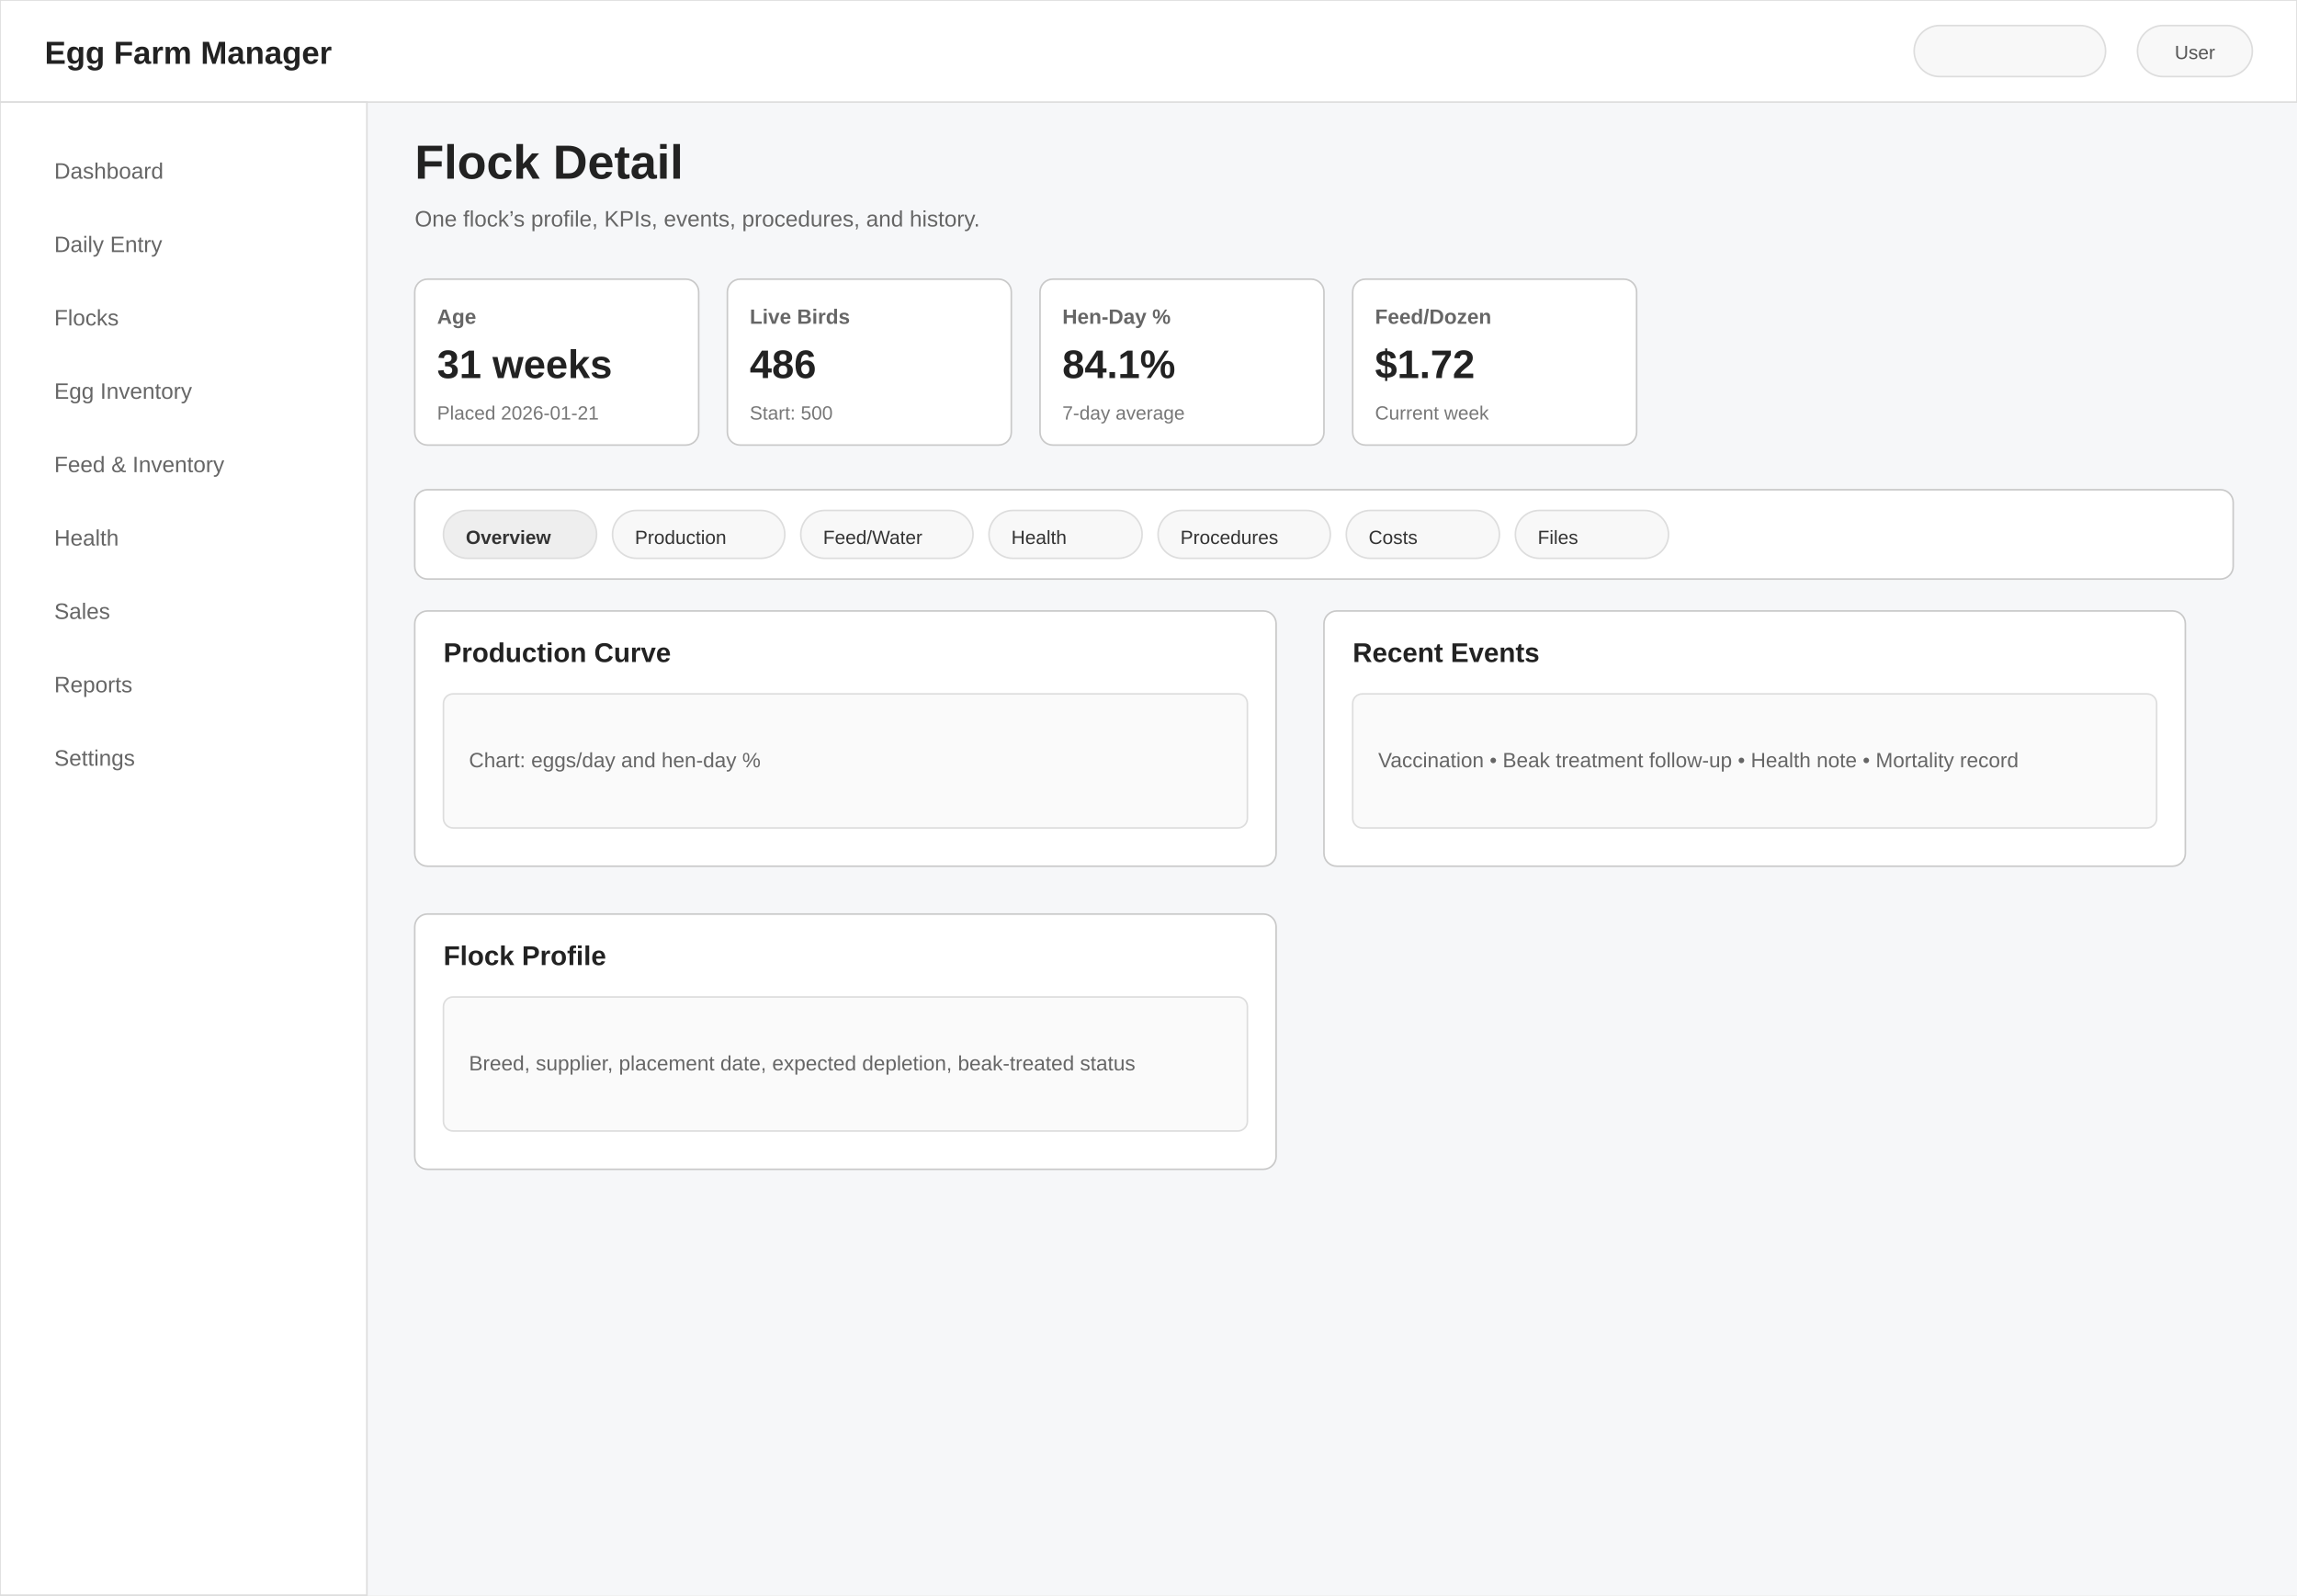
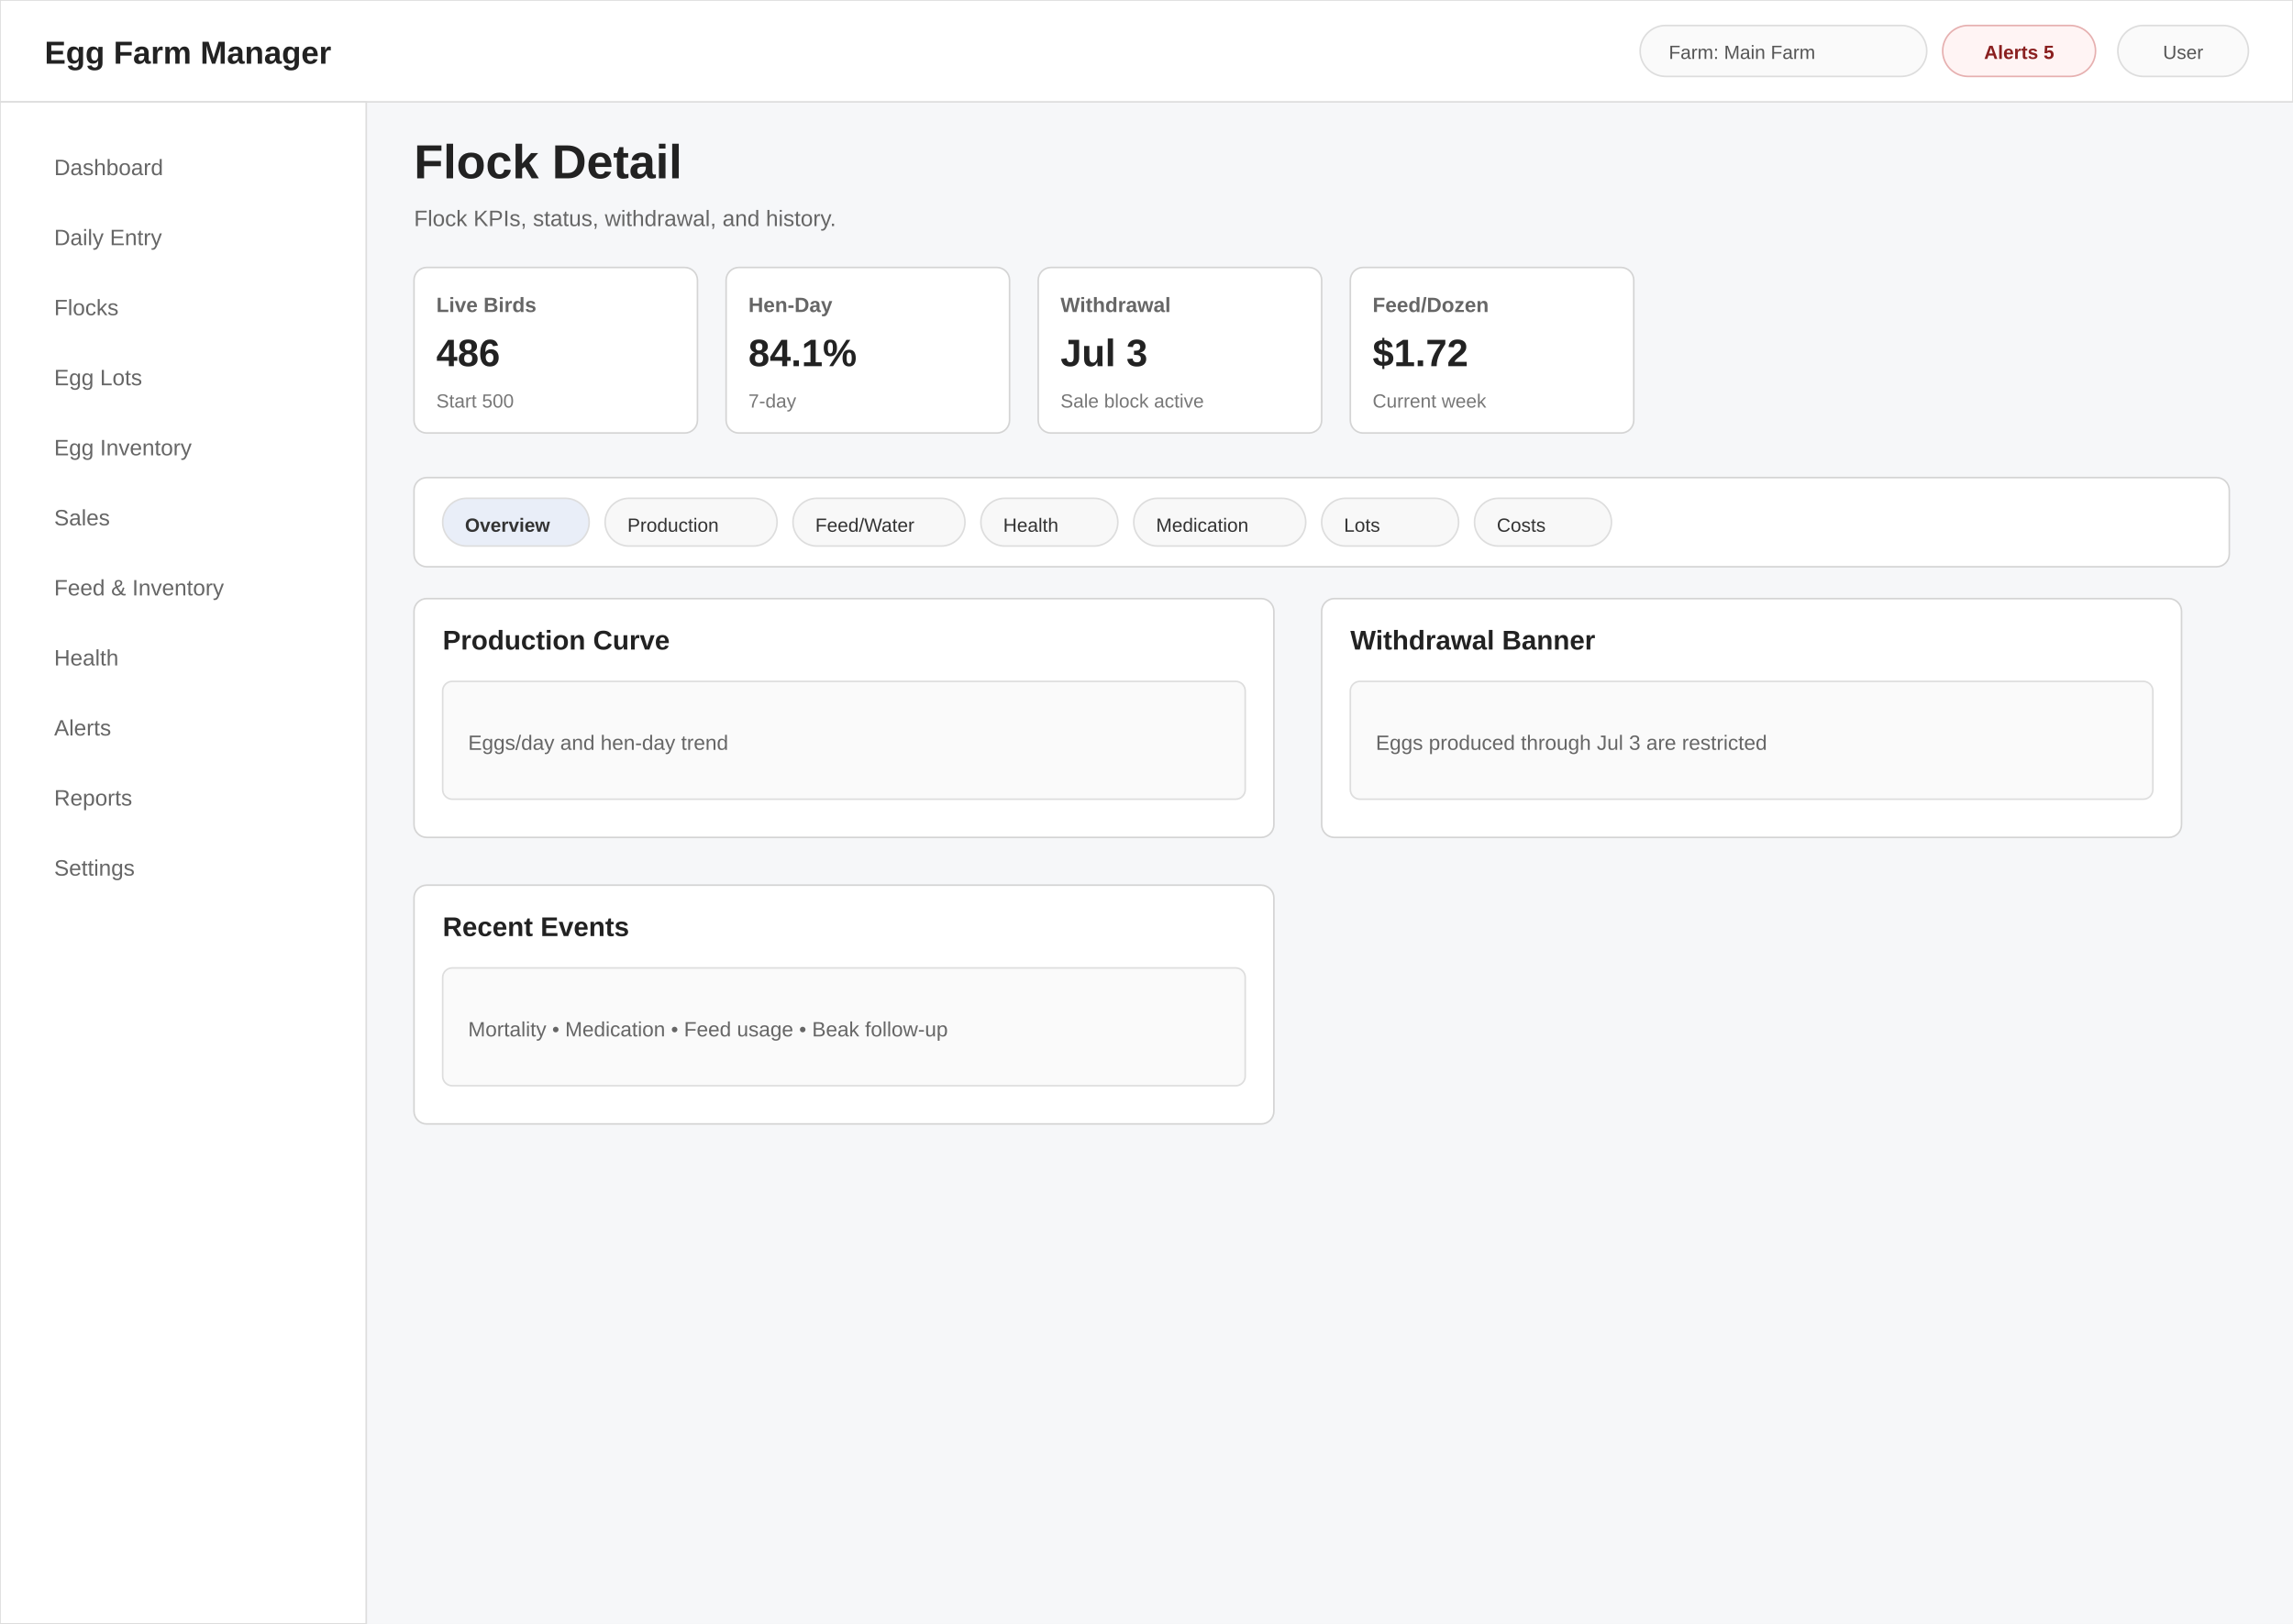
- <svg xmlns="http://www.w3.org/2000/svg" width="1440" height="1000" viewBox="0 0 1440 1000">
+ <svg xmlns="http://www.w3.org/2000/svg" width="1440" height="1020" viewBox="0 0 1440 1020">
  <rect width="100%" height="100%" fill="#f6f7f9" />
-   <rect x="0" y="0" width="1440" height="64" rx="0" fill="#ffffff" stroke="#dddddd" stroke-width="1" />
-   <text x="28" y="40" font-size="20" font-family="Arial, sans-serif" font-weight="700" fill="#222" text-anchor="start">Egg Farm Manager</text>
-   <text x="1230" y="38" font-size="13" font-family="Arial, sans-serif" font-weight="400" fill="#777" text-anchor="start">Search</text>
-   <rect x="1200" y="16" width="120" height="32" rx="16" fill="#f8f8f8" stroke="#ddd" stroke-width="1" />
-   <rect x="1340" y="16" width="72" height="32" rx="16" fill="#f8f8f8" stroke="#ddd" stroke-width="1" />
-   <text x="1376" y="37" font-size="12" font-family="Arial, sans-serif" font-weight="400" fill="#555" text-anchor="middle">User</text>
-   <rect x="0" y="64" width="230" height="936" rx="0" fill="#ffffff" stroke="#dddddd" stroke-width="1" />
-   <text x="34" y="112" font-size="14" font-family="Arial, sans-serif" font-weight="400" fill="#666" text-anchor="start">Dashboard</text>
-   <text x="34" y="158" font-size="14" font-family="Arial, sans-serif" font-weight="400" fill="#666" text-anchor="start">Daily Entry</text>
-   <text x="34" y="204" font-size="14" font-family="Arial, sans-serif" font-weight="400" fill="#666" text-anchor="start">Flocks</text>
-   <text x="34" y="250" font-size="14" font-family="Arial, sans-serif" font-weight="400" fill="#666" text-anchor="start">Egg Inventory</text>
-   <text x="34" y="296" font-size="14" font-family="Arial, sans-serif" font-weight="400" fill="#666" text-anchor="start">Feed &amp; Inventory</text>
-   <text x="34" y="342" font-size="14" font-family="Arial, sans-serif" font-weight="400" fill="#666" text-anchor="start">Health</text>
-   <text x="34" y="388" font-size="14" font-family="Arial, sans-serif" font-weight="400" fill="#666" text-anchor="start">Sales</text>
-   <text x="34" y="434" font-size="14" font-family="Arial, sans-serif" font-weight="400" fill="#666" text-anchor="start">Reports</text>
-   <text x="34" y="480" font-size="14" font-family="Arial, sans-serif" font-weight="400" fill="#666" text-anchor="start">Settings</text>
-   <text x="260" y="112" font-size="30" font-family="Arial, sans-serif" font-weight="700" fill="#222" text-anchor="start">Flock Detail</text>
-   <text x="260" y="142" font-size="14" font-family="Arial, sans-serif" font-weight="400" fill="#666" text-anchor="start">One flock’s profile, KPIs, events, procedures, and history.</text>
-   <rect x="260" y="175" width="178" height="104" rx="8" fill="#fff" stroke="#c9c9c9" stroke-width="1" />
-   <text x="274" y="203" font-size="13" font-family="Arial, sans-serif" font-weight="600" fill="#666" text-anchor="start">Age</text>
-   <text x="274" y="237" font-size="25" font-family="Arial, sans-serif" font-weight="700" fill="#222" text-anchor="start">31 weeks</text>
-   <text x="274" y="263" font-size="12" font-family="Arial, sans-serif" font-weight="400" fill="#777" text-anchor="start">Placed 2026-01-21</text>
-   <rect x="456" y="175" width="178" height="104" rx="8" fill="#fff" stroke="#c9c9c9" stroke-width="1" />
-   <text x="470" y="203" font-size="13" font-family="Arial, sans-serif" font-weight="600" fill="#666" text-anchor="start">Live Birds</text>
-   <text x="470" y="237" font-size="25" font-family="Arial, sans-serif" font-weight="700" fill="#222" text-anchor="start">486</text>
-   <text x="470" y="263" font-size="12" font-family="Arial, sans-serif" font-weight="400" fill="#777" text-anchor="start">Start: 500</text>
-   <rect x="652" y="175" width="178" height="104" rx="8" fill="#fff" stroke="#c9c9c9" stroke-width="1" />
-   <text x="666" y="203" font-size="13" font-family="Arial, sans-serif" font-weight="600" fill="#666" text-anchor="start">Hen-Day %</text>
-   <text x="666" y="237" font-size="25" font-family="Arial, sans-serif" font-weight="700" fill="#222" text-anchor="start">84.1%</text>
-   <text x="666" y="263" font-size="12" font-family="Arial, sans-serif" font-weight="400" fill="#777" text-anchor="start">7-day average</text>
-   <rect x="848" y="175" width="178" height="104" rx="8" fill="#fff" stroke="#c9c9c9" stroke-width="1" />
-   <text x="862" y="203" font-size="13" font-family="Arial, sans-serif" font-weight="600" fill="#666" text-anchor="start">Feed/Dozen</text>
-   <text x="862" y="237" font-size="25" font-family="Arial, sans-serif" font-weight="700" fill="#222" text-anchor="start">$1.72</text>
-   <text x="862" y="263" font-size="12" font-family="Arial, sans-serif" font-weight="400" fill="#777" text-anchor="start">Current week</text>
-   <rect x="260" y="307" width="1140" height="56" rx="8" fill="#fff" stroke="#c9c9c9" stroke-width="1" />
-   <rect x="278" y="320" width="96" height="30" rx="15" fill="#eeeeee" stroke="#ddd" stroke-width="1" />
-   <text x="292" y="341" font-size="12" font-family="Arial, sans-serif" font-weight="600" fill="#333" text-anchor="start">Overview</text>
-   <rect x="384" y="320" width="108" height="30" rx="15" fill="#f8f8f8" stroke="#ddd" stroke-width="1" />
-   <text x="398" y="341" font-size="12" font-family="Arial, sans-serif" font-weight="400" fill="#333" text-anchor="start">Production</text>
-   <rect x="502" y="320" width="108" height="30" rx="15" fill="#f8f8f8" stroke="#ddd" stroke-width="1" />
-   <text x="516" y="341" font-size="12" font-family="Arial, sans-serif" font-weight="400" fill="#333" text-anchor="start">Feed/Water</text>
-   <rect x="620" y="320" width="96" height="30" rx="15" fill="#f8f8f8" stroke="#ddd" stroke-width="1" />
-   <text x="634" y="341" font-size="12" font-family="Arial, sans-serif" font-weight="400" fill="#333" text-anchor="start">Health</text>
-   <rect x="726" y="320" width="108" height="30" rx="15" fill="#f8f8f8" stroke="#ddd" stroke-width="1" />
-   <text x="740" y="341" font-size="12" font-family="Arial, sans-serif" font-weight="400" fill="#333" text-anchor="start">Procedures</text>
-   <rect x="844" y="320" width="96" height="30" rx="15" fill="#f8f8f8" stroke="#ddd" stroke-width="1" />
-   <text x="858" y="341" font-size="12" font-family="Arial, sans-serif" font-weight="400" fill="#333" text-anchor="start">Costs</text>
-   <rect x="950" y="320" width="96" height="30" rx="15" fill="#f8f8f8" stroke="#ddd" stroke-width="1" />
-   <text x="964" y="341" font-size="12" font-family="Arial, sans-serif" font-weight="400" fill="#333" text-anchor="start">Files</text>
-   <rect x="260" y="383" width="540" height="160" rx="8" fill="#fff" stroke="#c9c9c9" stroke-width="1" />
-   <text x="278" y="415" font-size="17" font-family="Arial, sans-serif" font-weight="700" fill="#222" text-anchor="start">Production Curve</text>
-   <rect x="278" y="435" width="504" height="84" rx="6" fill="#fafafa" stroke="#ddd" stroke-width="1" />
-   <text x="294" y="481" font-size="13" font-family="Arial, sans-serif" font-weight="400" fill="#666" text-anchor="start">Chart: eggs/day and hen-day %</text>
-   <rect x="830" y="383" width="540" height="160" rx="8" fill="#fff" stroke="#c9c9c9" stroke-width="1" />
-   <text x="848" y="415" font-size="17" font-family="Arial, sans-serif" font-weight="700" fill="#222" text-anchor="start">Recent Events</text>
-   <rect x="848" y="435" width="504" height="84" rx="6" fill="#fafafa" stroke="#ddd" stroke-width="1" />
-   <text x="864" y="481" font-size="13" font-family="Arial, sans-serif" font-weight="400" fill="#666" text-anchor="start">Vaccination • Beak treatment follow-up • Health note • Mortality record</text>
-   <rect x="260" y="573" width="540" height="160" rx="8" fill="#fff" stroke="#c9c9c9" stroke-width="1" />
-   <text x="278" y="605" font-size="17" font-family="Arial, sans-serif" font-weight="700" fill="#222" text-anchor="start">Flock Profile</text>
-   <rect x="278" y="625" width="504" height="84" rx="6" fill="#fafafa" stroke="#ddd" stroke-width="1" />
-   <text x="294" y="671" font-size="13" font-family="Arial, sans-serif" font-weight="400" fill="#666" text-anchor="start">Breed, supplier, placement date, expected depletion, beak-treated status</text>
+   <rect x="0" y="0" width="1440" height="64" rx="0" fill="#fff" stroke="#ddd" stroke-width="1" />
+   <text x="28" y="40" font-family="Arial, sans-serif" font-size="20" font-weight="700" fill="#222" text-anchor="start">Egg Farm Manager</text>
+   <rect x="1030" y="16" width="180" height="32" rx="16" fill="#fafafa" stroke="#ddd" stroke-width="1" />
+   <text x="1048" y="37" font-family="Arial, sans-serif" font-size="12" font-weight="400" fill="#555" text-anchor="start">Farm: Main Farm</text>
+   <rect x="1220" y="16" width="96" height="32" rx="16" fill="#fff4f4" stroke="#e6b0b0" stroke-width="1" />
+   <text x="1268" y="37" font-family="Arial, sans-serif" font-size="12" font-weight="700" fill="#8a1f1f" text-anchor="middle">Alerts 5</text>
+   <rect x="1330" y="16" width="82" height="32" rx="16" fill="#fafafa" stroke="#ddd" stroke-width="1" />
+   <text x="1371" y="37" font-family="Arial, sans-serif" font-size="12" font-weight="400" fill="#555" text-anchor="middle">User</text>
+   <rect x="0" y="64" width="230" height="956" rx="0" fill="#fff" stroke="#ddd" stroke-width="1" />
+   <text x="34" y="110" font-family="Arial, sans-serif" font-size="14" font-weight="400" fill="#666" text-anchor="start">Dashboard</text>
+   <text x="34" y="154" font-family="Arial, sans-serif" font-size="14" font-weight="400" fill="#666" text-anchor="start">Daily Entry</text>
+   <text x="34" y="198" font-family="Arial, sans-serif" font-size="14" font-weight="400" fill="#666" text-anchor="start">Flocks</text>
+   <text x="34" y="242" font-family="Arial, sans-serif" font-size="14" font-weight="400" fill="#666" text-anchor="start">Egg Lots</text>
+   <text x="34" y="286" font-family="Arial, sans-serif" font-size="14" font-weight="400" fill="#666" text-anchor="start">Egg Inventory</text>
+   <text x="34" y="330" font-family="Arial, sans-serif" font-size="14" font-weight="400" fill="#666" text-anchor="start">Sales</text>
+   <text x="34" y="374" font-family="Arial, sans-serif" font-size="14" font-weight="400" fill="#666" text-anchor="start">Feed &amp; Inventory</text>
+   <text x="34" y="418" font-family="Arial, sans-serif" font-size="14" font-weight="400" fill="#666" text-anchor="start">Health</text>
+   <text x="34" y="462" font-family="Arial, sans-serif" font-size="14" font-weight="400" fill="#666" text-anchor="start">Alerts</text>
+   <text x="34" y="506" font-family="Arial, sans-serif" font-size="14" font-weight="400" fill="#666" text-anchor="start">Reports</text>
+   <text x="34" y="550" font-family="Arial, sans-serif" font-size="14" font-weight="400" fill="#666" text-anchor="start">Settings</text>
+   <text x="260" y="112" font-family="Arial, sans-serif" font-size="30" font-weight="700" fill="#222" text-anchor="start">Flock Detail</text>
+   <text x="260" y="142" font-family="Arial, sans-serif" font-size="14" font-weight="400" fill="#666" text-anchor="start">Flock KPIs, status, withdrawal, and history.</text>
+   <rect x="260" y="168" width="178" height="104" rx="8" fill="#fff" stroke="#d4d4d4" stroke-width="1" />
+   <text x="274" y="196" font-family="Arial, sans-serif" font-size="13" font-weight="700" fill="#666" text-anchor="start">Live Birds</text>
+   <text x="274" y="230" font-family="Arial, sans-serif" font-size="24" font-weight="700" fill="#222" text-anchor="start">486</text>
+   <text x="274" y="256" font-family="Arial, sans-serif" font-size="12" font-weight="400" fill="#777" text-anchor="start">Start 500</text>
+   <rect x="456" y="168" width="178" height="104" rx="8" fill="#fff" stroke="#d4d4d4" stroke-width="1" />
+   <text x="470" y="196" font-family="Arial, sans-serif" font-size="13" font-weight="700" fill="#666" text-anchor="start">Hen-Day</text>
+   <text x="470" y="230" font-family="Arial, sans-serif" font-size="24" font-weight="700" fill="#222" text-anchor="start">84.1%</text>
+   <text x="470" y="256" font-family="Arial, sans-serif" font-size="12" font-weight="400" fill="#777" text-anchor="start">7-day</text>
+   <rect x="652" y="168" width="178" height="104" rx="8" fill="#fff" stroke="#d4d4d4" stroke-width="1" />
+   <text x="666" y="196" font-family="Arial, sans-serif" font-size="13" font-weight="700" fill="#666" text-anchor="start">Withdrawal</text>
+   <text x="666" y="230" font-family="Arial, sans-serif" font-size="24" font-weight="700" fill="#222" text-anchor="start">Jul 3</text>
+   <text x="666" y="256" font-family="Arial, sans-serif" font-size="12" font-weight="400" fill="#777" text-anchor="start">Sale block active</text>
+   <rect x="848" y="168" width="178" height="104" rx="8" fill="#fff" stroke="#d4d4d4" stroke-width="1" />
+   <text x="862" y="196" font-family="Arial, sans-serif" font-size="13" font-weight="700" fill="#666" text-anchor="start">Feed/Dozen</text>
+   <text x="862" y="230" font-family="Arial, sans-serif" font-size="24" font-weight="700" fill="#222" text-anchor="start">$1.72</text>
+   <text x="862" y="256" font-family="Arial, sans-serif" font-size="12" font-weight="400" fill="#777" text-anchor="start">Current week</text>
+   <rect x="260" y="300" width="1140" height="56" rx="8" fill="#fff" stroke="#d4d4d4" stroke-width="1" />
+   <rect x="278" y="313" width="92" height="30" rx="15" fill="#e9eef8" stroke="#ddd" stroke-width="1" />
+   <text x="292" y="334" font-family="Arial, sans-serif" font-size="12" font-weight="700" fill="#333" text-anchor="start">Overview</text>
+   <rect x="380" y="313" width="108" height="30" rx="15" fill="#f8f8f8" stroke="#ddd" stroke-width="1" />
+   <text x="394" y="334" font-family="Arial, sans-serif" font-size="12" font-weight="400" fill="#333" text-anchor="start">Production</text>
+   <rect x="498" y="313" width="108" height="30" rx="15" fill="#f8f8f8" stroke="#ddd" stroke-width="1" />
+   <text x="512" y="334" font-family="Arial, sans-serif" font-size="12" font-weight="400" fill="#333" text-anchor="start">Feed/Water</text>
+   <rect x="616" y="313" width="86" height="30" rx="15" fill="#f8f8f8" stroke="#ddd" stroke-width="1" />
+   <text x="630" y="334" font-family="Arial, sans-serif" font-size="12" font-weight="400" fill="#333" text-anchor="start">Health</text>
+   <rect x="712" y="313" width="108" height="30" rx="15" fill="#f8f8f8" stroke="#ddd" stroke-width="1" />
+   <text x="726" y="334" font-family="Arial, sans-serif" font-size="12" font-weight="400" fill="#333" text-anchor="start">Medication</text>
+   <rect x="830" y="313" width="86" height="30" rx="15" fill="#f8f8f8" stroke="#ddd" stroke-width="1" />
+   <text x="844" y="334" font-family="Arial, sans-serif" font-size="12" font-weight="400" fill="#333" text-anchor="start">Lots</text>
+   <rect x="926" y="313" width="86" height="30" rx="15" fill="#f8f8f8" stroke="#ddd" stroke-width="1" />
+   <text x="940" y="334" font-family="Arial, sans-serif" font-size="12" font-weight="400" fill="#333" text-anchor="start">Costs</text>
+   <rect x="260" y="376" width="540" height="150" rx="8" fill="#fff" stroke="#d4d4d4" stroke-width="1" />
+   <text x="278" y="408" font-family="Arial, sans-serif" font-size="17" font-weight="700" fill="#222" text-anchor="start">Production Curve</text>
+   <rect x="278" y="428" width="504" height="74" rx="6" fill="#fafafa" stroke="#ddd" stroke-width="1" />
+   <text x="294" y="471" font-family="Arial, sans-serif" font-size="13" font-weight="400" fill="#666" text-anchor="start">Eggs/day and hen-day trend</text>
+   <rect x="830" y="376" width="540" height="150" rx="8" fill="#fff" stroke="#d4d4d4" stroke-width="1" />
+   <text x="848" y="408" font-family="Arial, sans-serif" font-size="17" font-weight="700" fill="#222" text-anchor="start">Withdrawal Banner</text>
+   <rect x="848" y="428" width="504" height="74" rx="6" fill="#fafafa" stroke="#ddd" stroke-width="1" />
+   <text x="864" y="471" font-family="Arial, sans-serif" font-size="13" font-weight="400" fill="#666" text-anchor="start">Eggs produced through Jul 3 are restricted</text>
+   <rect x="260" y="556" width="540" height="150" rx="8" fill="#fff" stroke="#d4d4d4" stroke-width="1" />
+   <text x="278" y="588" font-family="Arial, sans-serif" font-size="17" font-weight="700" fill="#222" text-anchor="start">Recent Events</text>
+   <rect x="278" y="608" width="504" height="74" rx="6" fill="#fafafa" stroke="#ddd" stroke-width="1" />
+   <text x="294" y="651" font-family="Arial, sans-serif" font-size="13" font-weight="400" fill="#666" text-anchor="start">Mortality • Medication • Feed usage • Beak follow-up</text>
</svg>
